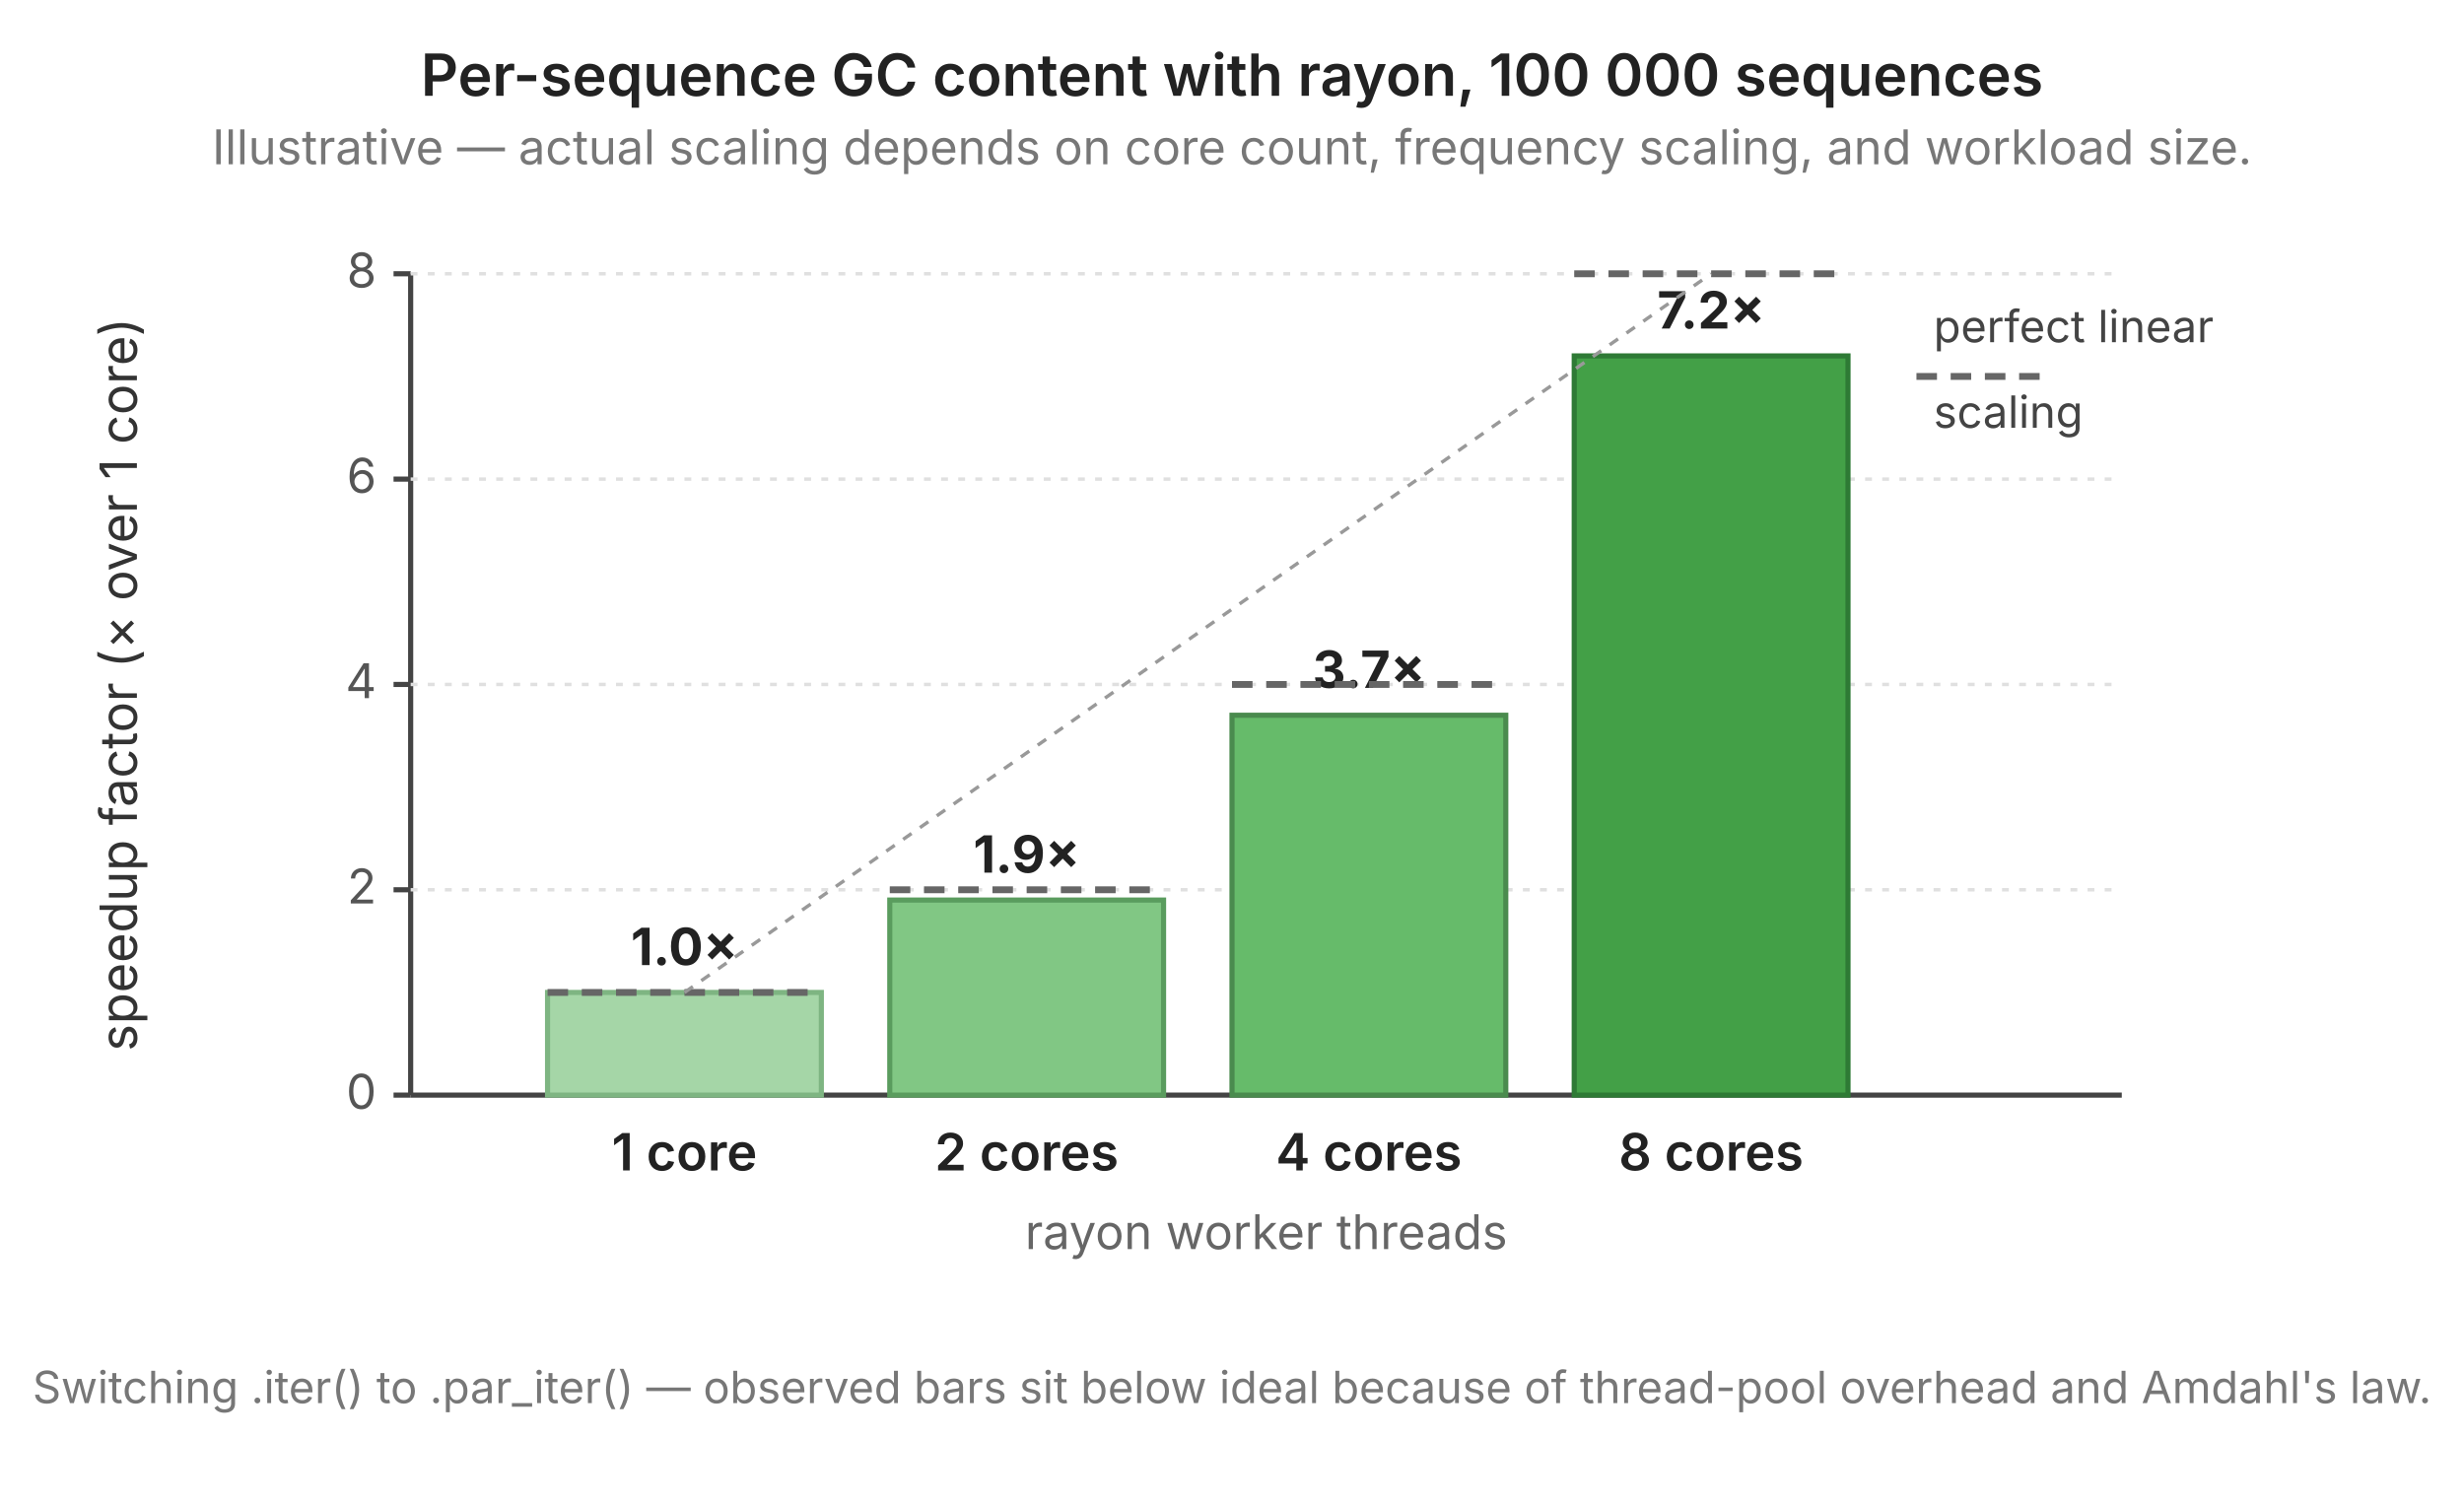
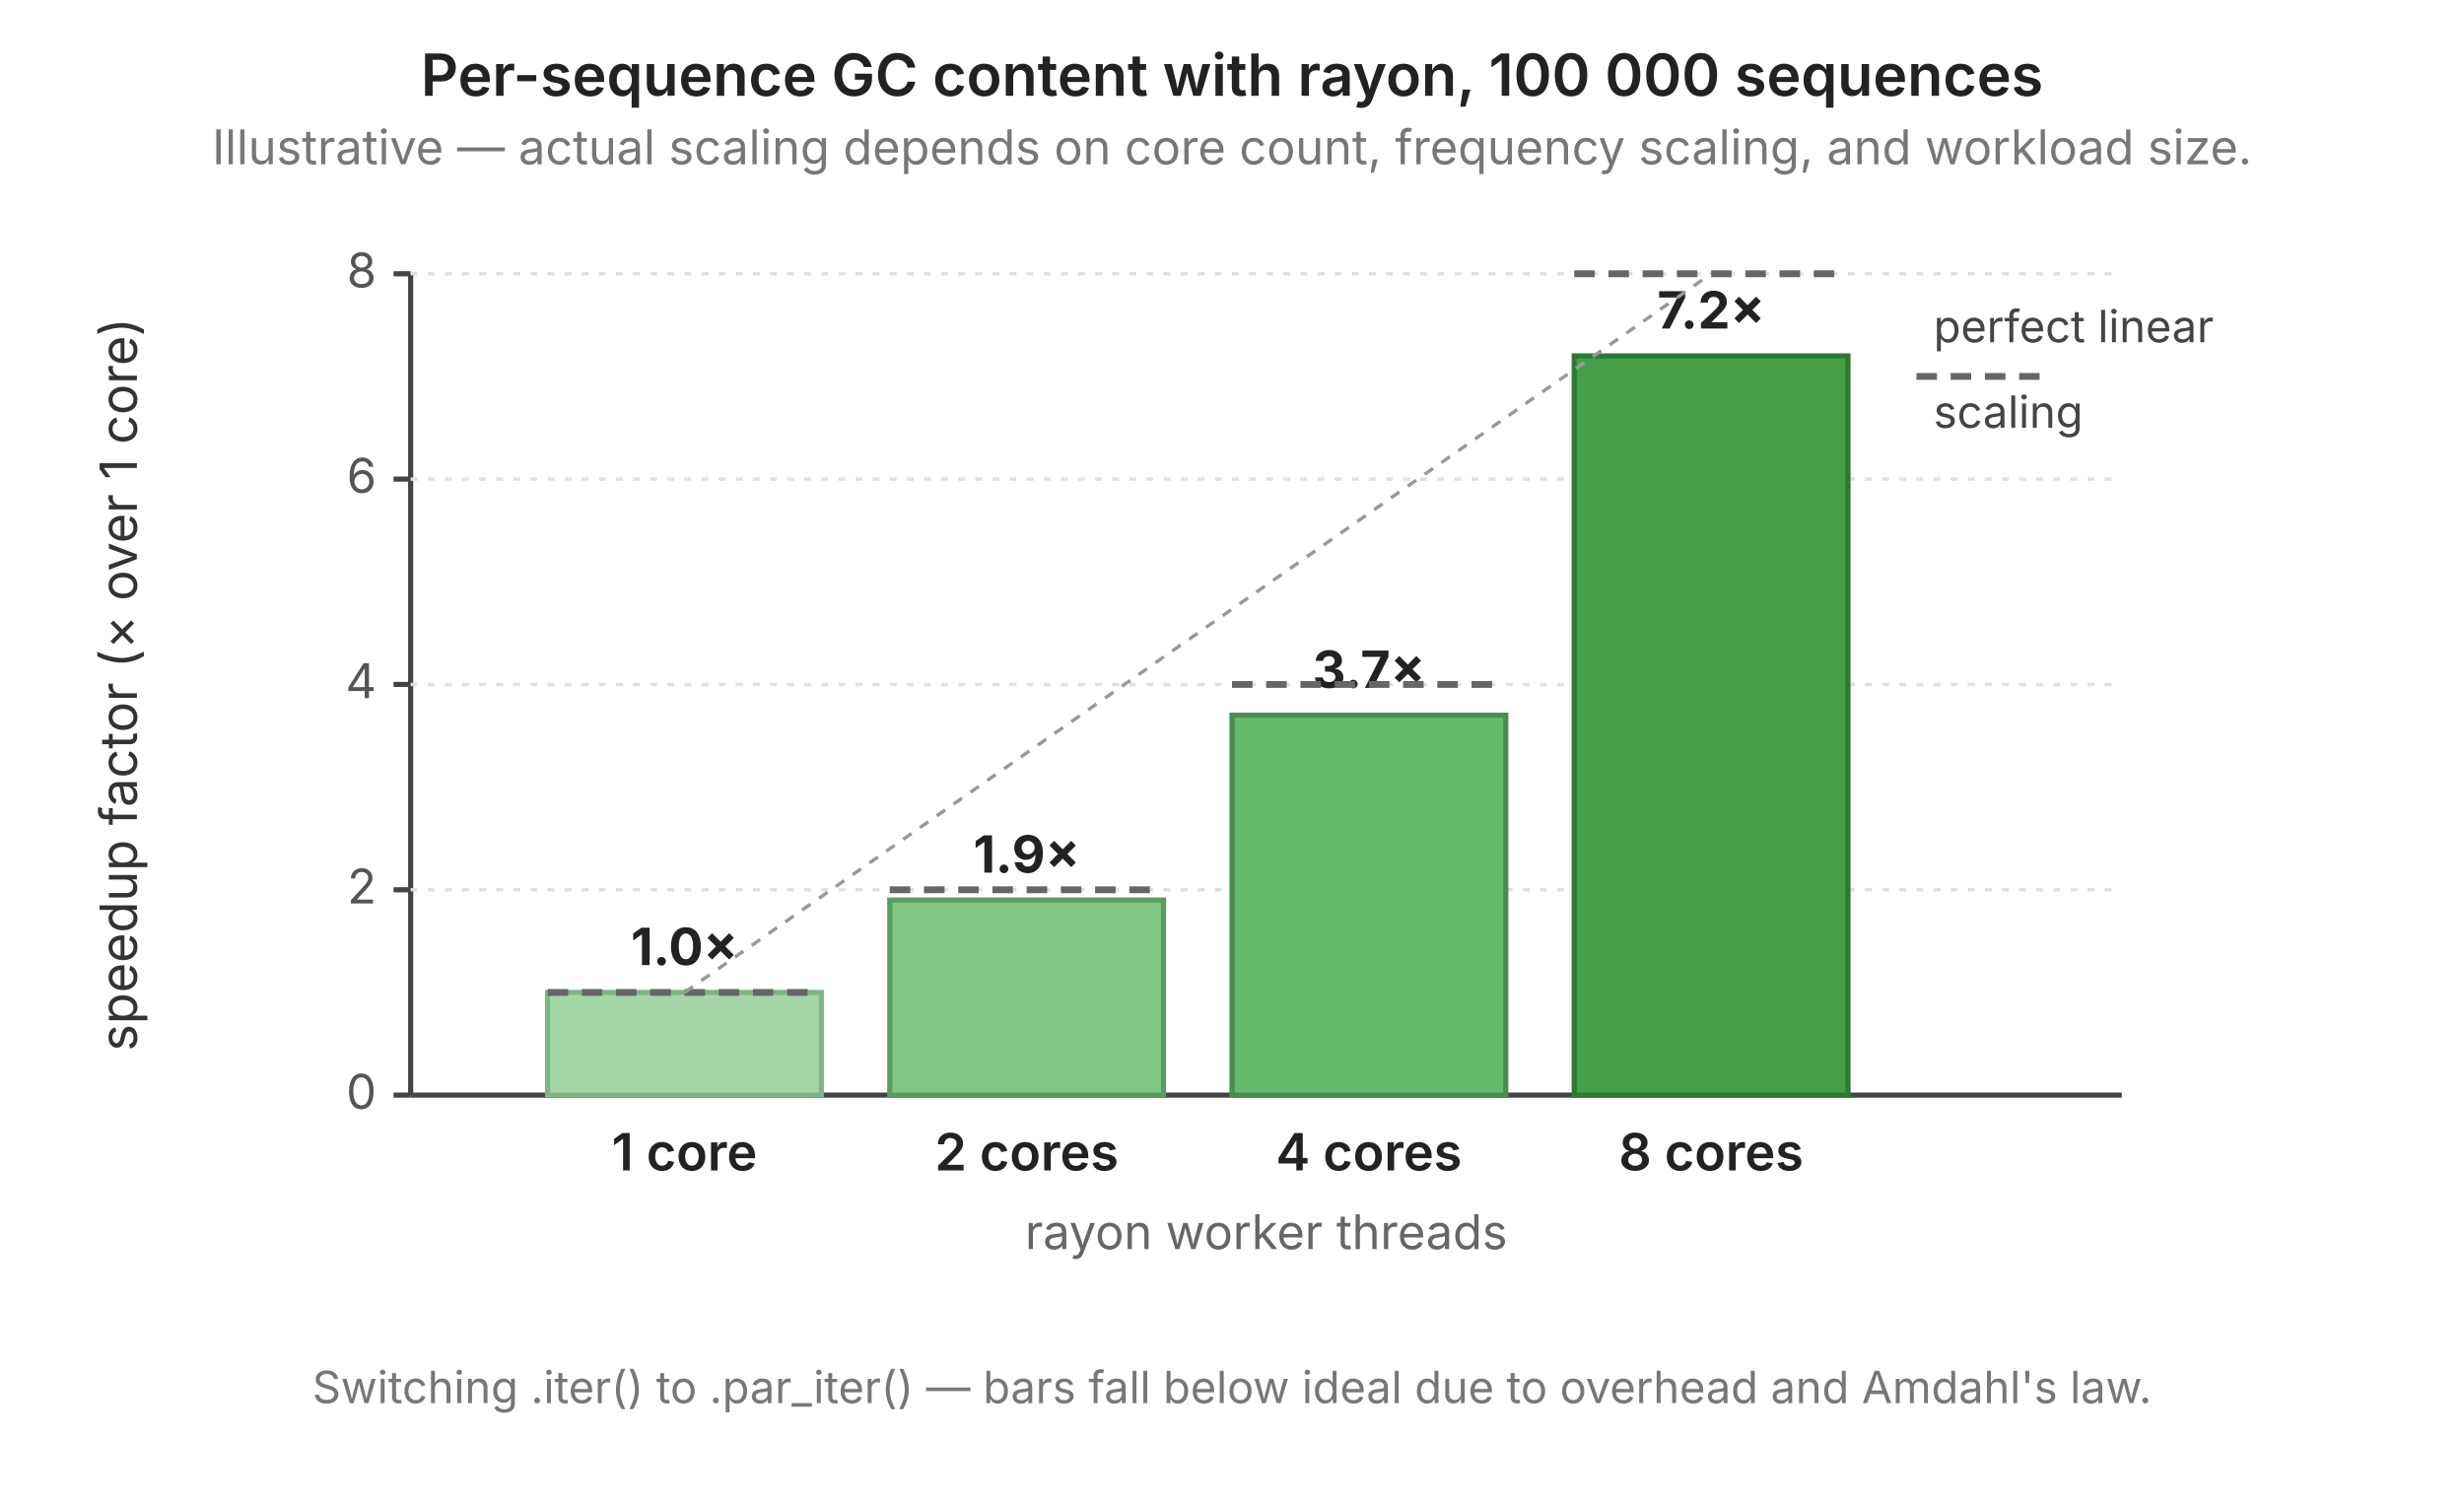
<svg xmlns="http://www.w3.org/2000/svg" viewBox="0 0 720 440" font-family="system-ui, -apple-system, sans-serif">
  <text x="360" y="28" text-anchor="middle" font-size="17" font-weight="600" fill="#222">
    Per-sequence GC content with rayon, 100 000 sequences
  </text>
  <text x="360" y="48" text-anchor="middle" font-size="14" fill="#777">
    Illustrative — actual scaling depends on core count, frequency scaling, and workload size.
  </text>
  <line x1="120" y1="80" x2="120" y2="320" stroke="#444" stroke-width="1.5" />
  <line x1="120" y1="320" x2="620" y2="320" stroke="#444" stroke-width="1.5" />
  <line x1="115" y1="80" x2="120" y2="80" stroke="#444" stroke-width="1.5" />
  <line x1="120" y1="80" x2="620" y2="80" stroke="#e0e0e0" stroke-width="1" stroke-dasharray="2,3" />
  <text x="110" y="84" text-anchor="end" font-size="14" fill="#555">8</text>
  <line x1="115" y1="140" x2="120" y2="140" stroke="#444" stroke-width="1.5" />
  <line x1="120" y1="140" x2="620" y2="140" stroke="#e0e0e0" stroke-width="1" stroke-dasharray="2,3" />
  <text x="110" y="144" text-anchor="end" font-size="14" fill="#555">6</text>
  <line x1="115" y1="200" x2="120" y2="200" stroke="#444" stroke-width="1.5" />
  <line x1="120" y1="200" x2="620" y2="200" stroke="#e0e0e0" stroke-width="1" stroke-dasharray="2,3" />
  <text x="110" y="204" text-anchor="end" font-size="14" fill="#555">4</text>
  <line x1="115" y1="260" x2="120" y2="260" stroke="#444" stroke-width="1.5" />
  <line x1="120" y1="260" x2="620" y2="260" stroke="#e0e0e0" stroke-width="1" stroke-dasharray="2,3" />
  <text x="110" y="264" text-anchor="end" font-size="14" fill="#555">2</text>
  <line x1="115" y1="320" x2="120" y2="320" stroke="#444" stroke-width="1.5" />
  <text x="110" y="324" text-anchor="end" font-size="14" fill="#555">0</text>
  <text x="40" y="200" text-anchor="middle" font-size="15" fill="#333" transform="rotate(-90 40 200)">speedup factor (× over 1 core)</text>
  <rect x="160" y="290" width="80" height="30" fill="#a5d6a7" stroke="#7eb582" stroke-width="1.5" />
  <rect x="260" y="263" width="80" height="57" fill="#81c784" stroke="#5a9c5e" stroke-width="1.5" />
  <rect x="360" y="209" width="80" height="111" fill="#66bb6a" stroke="#4a8b4e" stroke-width="1.5" />
  <rect x="460" y="104" width="80" height="216" fill="#43a047" stroke="#2e7a35" stroke-width="1.5" />
  <text x="200" y="282" text-anchor="middle" font-size="15" font-weight="700" fill="#222">1.0×</text>
  <text x="300" y="255" text-anchor="middle" font-size="15" font-weight="700" fill="#222">1.9×</text>
  <text x="400" y="201" text-anchor="middle" font-size="15" font-weight="700" fill="#222">3.7×</text>
  <text x="500" y="96" text-anchor="middle" font-size="15" font-weight="700" fill="#222">7.2×</text>
  <text x="200" y="342" text-anchor="middle" font-size="15" font-weight="600" fill="#222">1 core</text>
  <text x="300" y="342" text-anchor="middle" font-size="15" font-weight="600" fill="#222">2 cores</text>
  <text x="400" y="342" text-anchor="middle" font-size="15" font-weight="600" fill="#222">4 cores</text>
  <text x="500" y="342" text-anchor="middle" font-size="15" font-weight="600" fill="#222">8 cores</text>
  <text x="370" y="365" text-anchor="middle" font-size="14" fill="#666">
    rayon worker threads
  </text>
  <line x1="160" y1="290" x2="240" y2="290" stroke="#666" stroke-width="2" stroke-dasharray="6,4" />
  <line x1="260" y1="260" x2="340" y2="260" stroke="#666" stroke-width="2" stroke-dasharray="6,4" />
  <line x1="360" y1="200" x2="440" y2="200" stroke="#666" stroke-width="2" stroke-dasharray="6,4" />
  <line x1="460" y1="80" x2="540" y2="80" stroke="#666" stroke-width="2" stroke-dasharray="6,4" />
  <line x1="200" y1="290" x2="500" y2="80" stroke="#999" stroke-width="1" stroke-dasharray="3,3" />
  <line x1="560" y1="110" x2="600" y2="110" stroke="#666" stroke-width="2" stroke-dasharray="6,4" />
  <text x="565" y="100" font-size="13" fill="#444">perfect linear</text>
  <text x="565" y="125" font-size="13" fill="#444">scaling</text>
  <text x="360" y="410" text-anchor="middle" font-size="13" fill="#777">
-     Switching .iter() to .par_iter() — observed bars sit below ideal because of thread-pool overhead and Amdahl's law.
+     Switching .iter() to .par_iter() — bars fall below ideal due to overhead and Amdahl's law.
  </text>
</svg>
